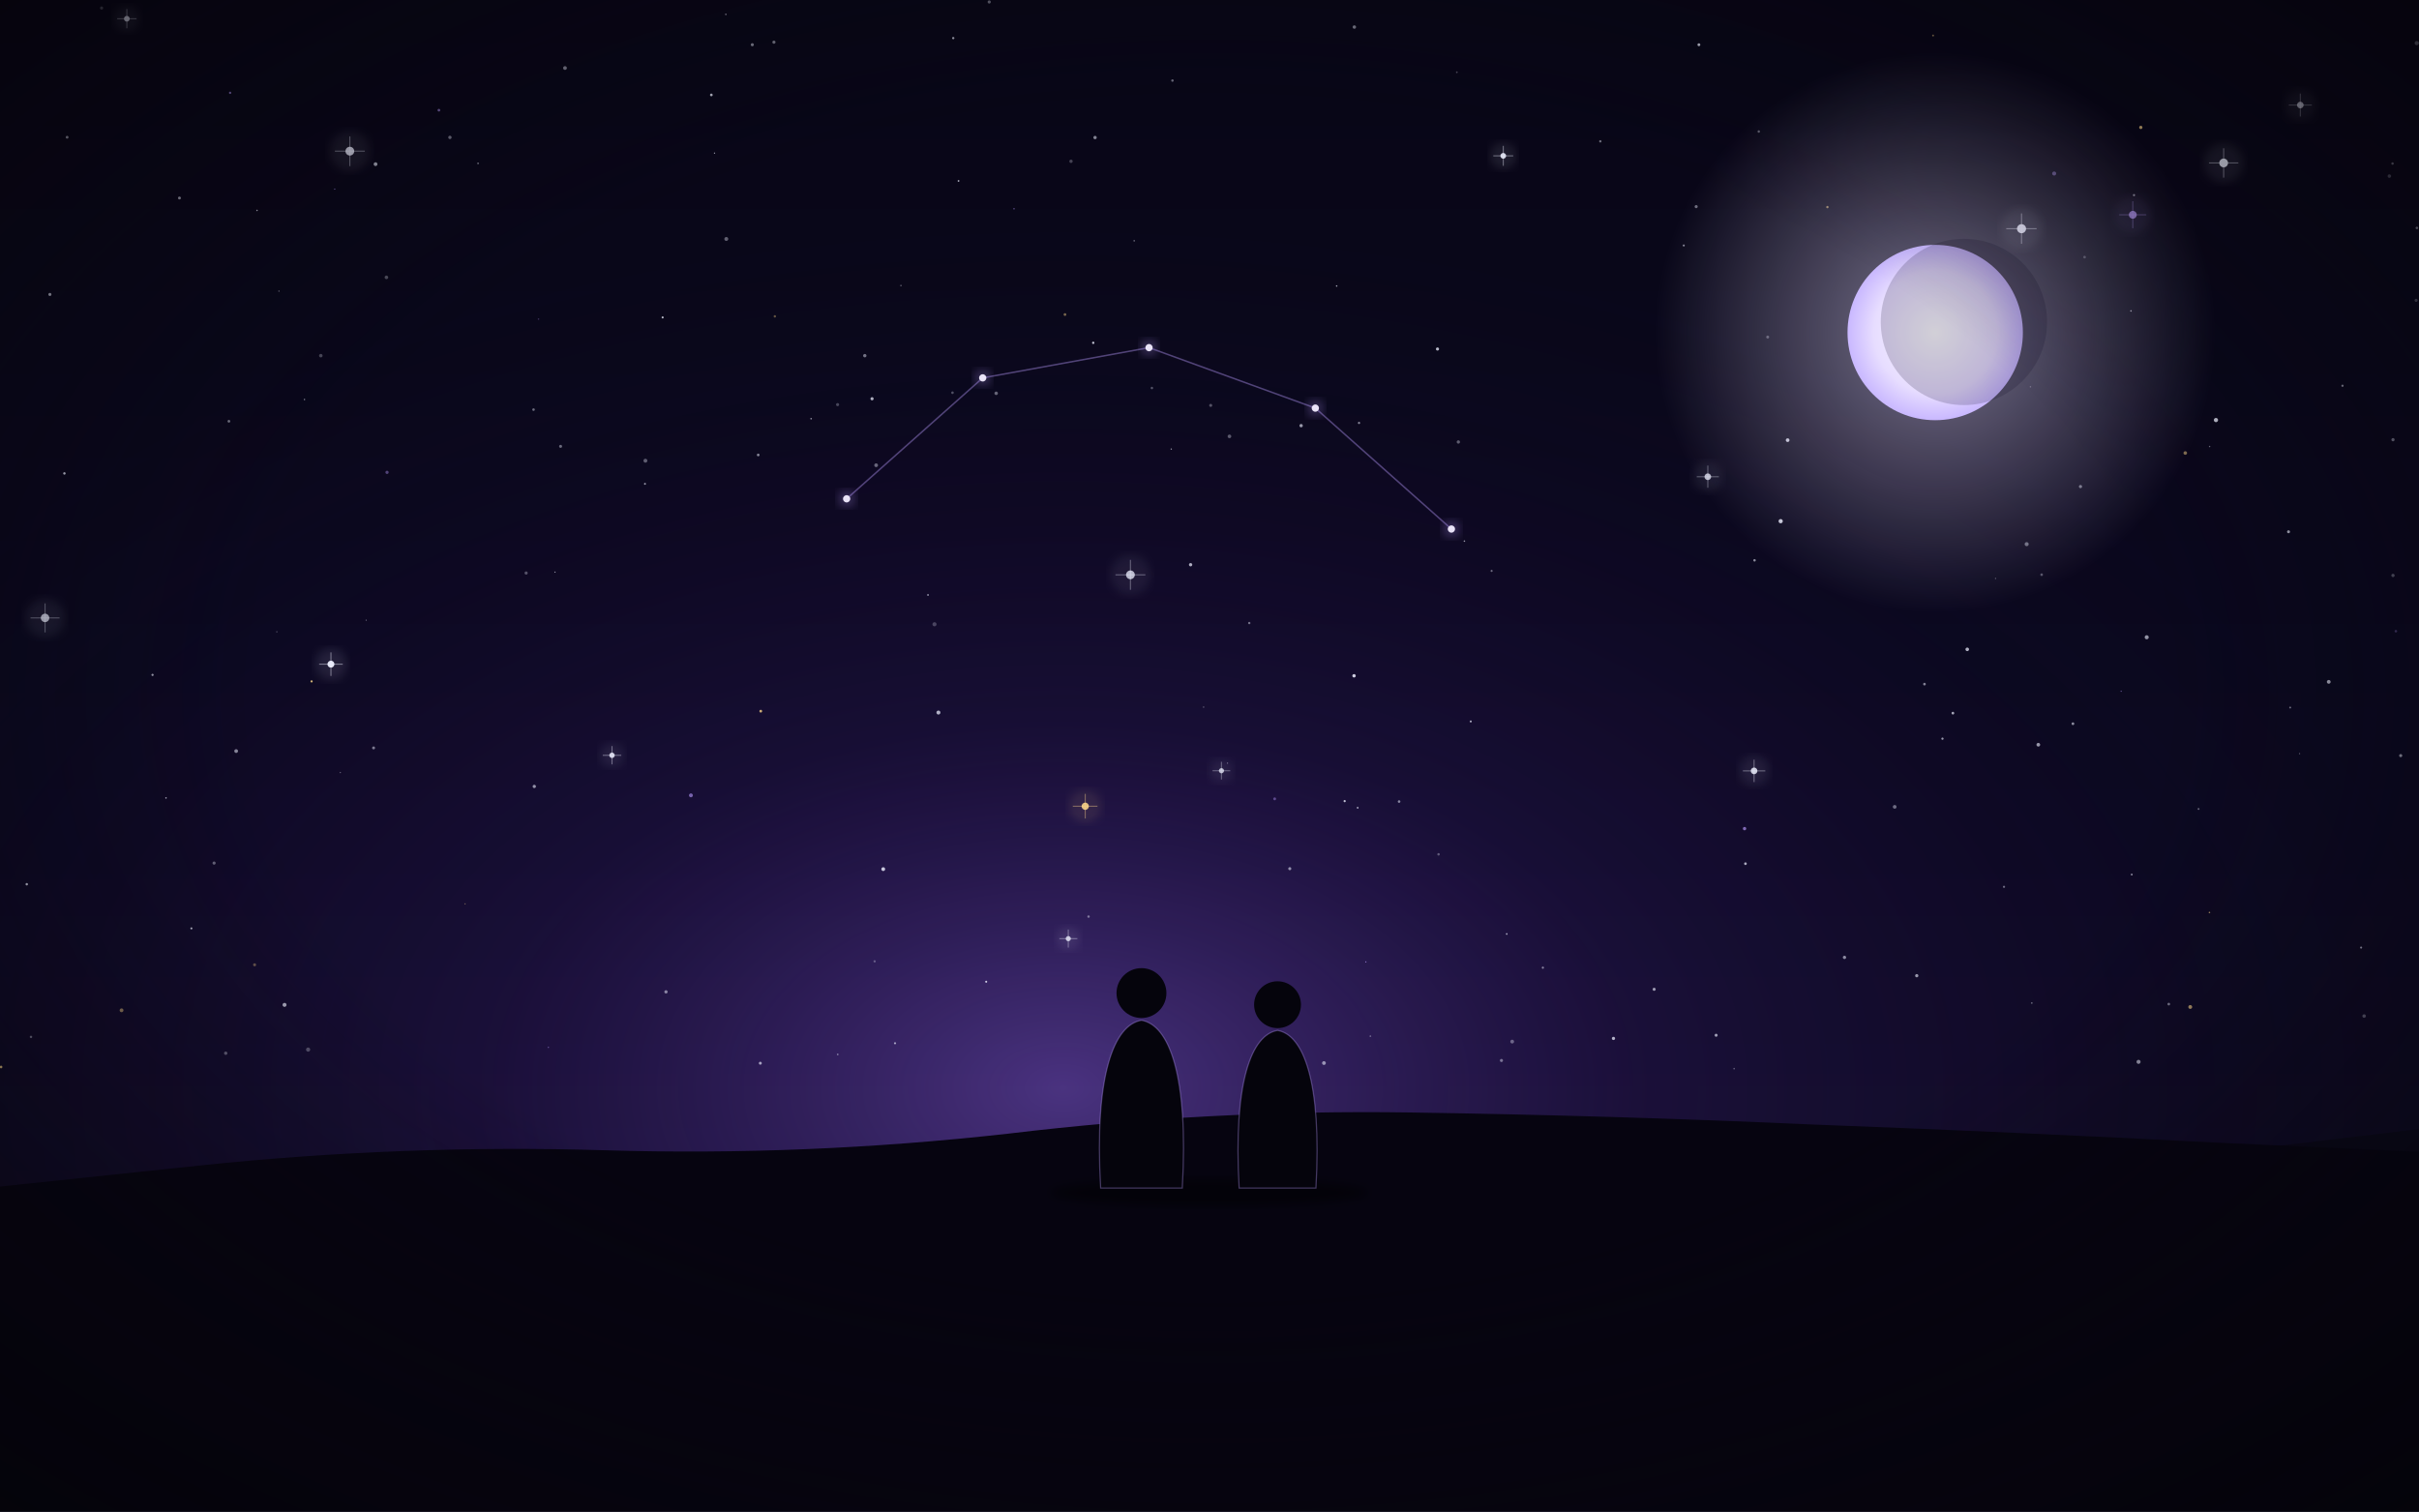
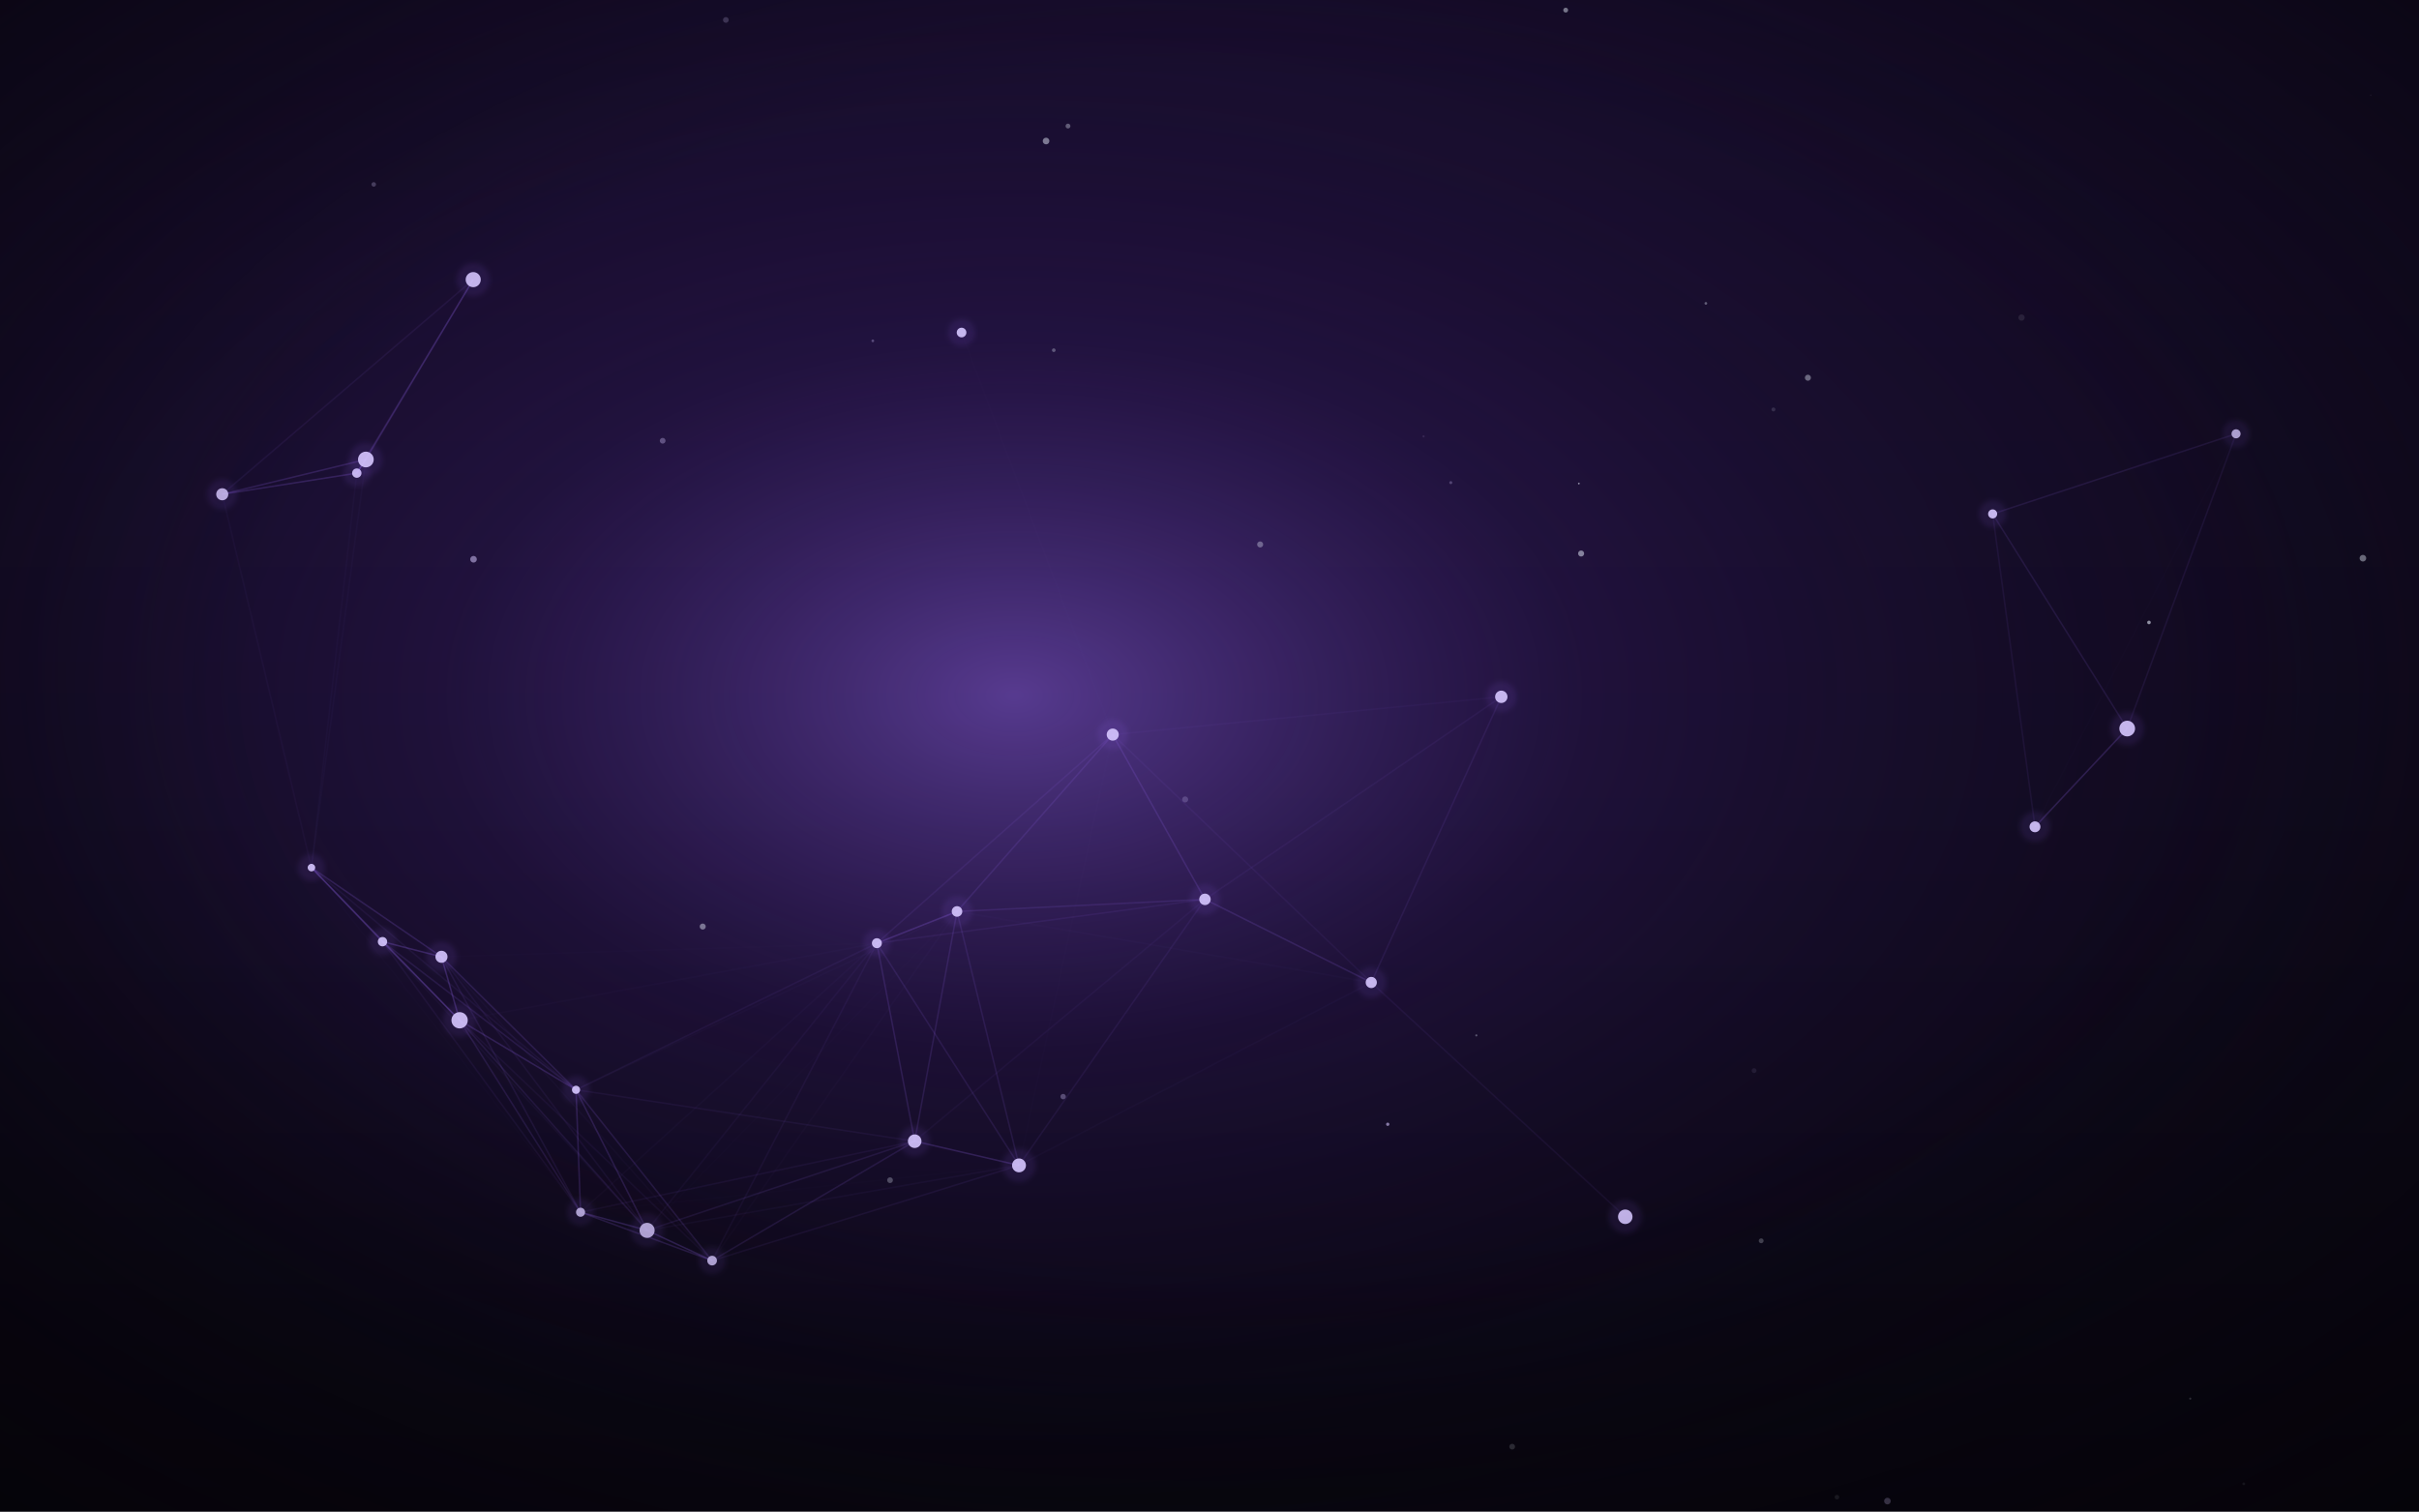
<svg xmlns="http://www.w3.org/2000/svg" viewBox="0 0 1600 1000" preserveAspectRatio="xMidYMid slice">
  <defs>
    <linearGradient id="sky" x1="0" y1="0" x2="0" y2="1">
-       <stop offset="0" stop-color="#080616" />
-       <stop offset="0.55" stop-color="#0b0820" />
-       <stop offset="1" stop-color="#120c28" />
+       <stop offset="0" stop-color="#160c2a" />
+       <stop offset="0.5" stop-color="#100a1e" />
+       <stop offset="1" stop-color="#07050e" />
    </linearGradient>
-     <radialGradient id="glow" cx="44%" cy="72%" r="60%">
-       <stop offset="0" stop-color="#9D6BFF" stop-opacity="0.42" />
-       <stop offset="0.4" stop-color="#5a2ea8" stop-opacity="0.16" />
+     <radialGradient id="glow" cx="42%" cy="46%" r="62%">
+       <stop offset="0" stop-color="#9D6BFF" stop-opacity="0.5" />
+       <stop offset="0.38" stop-color="#5a2ea8" stop-opacity="0.20" />
      <stop offset="1" stop-color="#0a0714" stop-opacity="0" />
    </radialGradient>
-     <radialGradient id="moon" cx="50%" cy="50%" r="50%">
-       <stop offset="0" stop-color="#fdfcff" />
-       <stop offset="0.7" stop-color="#e7ddff" />
-       <stop offset="1" stop-color="#c9b8ff" />
+     <radialGradient id="vig" cx="50%" cy="44%" r="78%">
+       <stop offset="0.5" stop-color="#07050e" stop-opacity="0" />
+       <stop offset="1" stop-color="#050308" stop-opacity="0.92" />
    </radialGradient>
-     <radialGradient id="moonglow" cx="50%" cy="50%" r="50%">
-       <stop offset="0" stop-color="#e8deff" stop-opacity="0.5" />
-       <stop offset="1" stop-color="#e8deff" stop-opacity="0" />
-     </radialGradient>
-     <radialGradient id="dawn" cx="50%" cy="100%" r="80%">
-       <stop offset="0" stop-color="#ffd49a" stop-opacity="0.55" />
-       <stop offset="0.32" stop-color="#c77dff" stop-opacity="0.3" />
-       <stop offset="0.7" stop-color="#5a2ea8" stop-opacity="0.12" />
-       <stop offset="1" stop-color="#0a0714" stop-opacity="0" />
-     </radialGradient>
-     <radialGradient id="vig" cx="50%" cy="46%" r="78%">
-       <stop offset="0.5" stop-color="#07050e" stop-opacity="0" />
-       <stop offset="1" stop-color="#040308" stop-opacity="0.92" />
-     </radialGradient>
-     <filter id="soft">
-       <feGaussianBlur stdDeviation="3" />
+     <filter id="haze" x="-20%" y="-20%" width="140%" height="140%">
+       <feTurbulence type="fractalNoise" baseFrequency="0.011 0.015" numOctaves="2" seed="12" stitchTiles="stitch" />
+       <feColorMatrix values="0 0 0 0 0.62  0 0 0 0 0.42  0 0 0 0 1.0  0 0 0 0.55 0" />
+       <feGaussianBlur stdDeviation="7" />
+       <feComponentTransfer>
+         <feFuncA type="linear" slope="0.55" />
+       </feComponentTransfer>
    </filter>
-     <filter id="soft9">
-       <feGaussianBlur stdDeviation="9" />
+     <filter id="blur1">
+       <feGaussianBlur stdDeviation="1.6" />
    </filter>
-     <filter id="haze" x="-20%" y="-20%" width="140%" height="140%">
-       <feTurbulence type="fractalNoise" baseFrequency="0.012 0.016" numOctaves="2" seed="12" stitchTiles="stitch" />
-       <feColorMatrix values="0 0 0 0 0.55  0 0 0 0 0.4  0 0 0 0 0.95  0 0 0 0.5 0" />
-       <feGaussianBlur stdDeviation="8" />
-       <feComponentTransfer>
-         <feFuncA type="linear" slope="0.4" />
-       </feComponentTransfer>
+     <filter id="blur6">
+       <feGaussianBlur stdDeviation="6" />
    </filter>
  </defs>
  <rect width="1600" height="1000" fill="url(#sky)" />
-   <rect width="1600" height="1000" fill="url(#haze)" opacity="0.4" />
+   <rect width="1600" height="1000" fill="url(#haze)" opacity="0.5" />
  <rect width="1600" height="1000" fill="url(#glow)" />
+   <g fill="none">
+     <line x1="428" y1="814" x2="292" y2="633" stroke="#9D6BFF" stroke-width="1" opacity="0.07" />
+     <line x1="428" y1="814" x2="381" y2="721" stroke="#9D6BFF" stroke-width="1" opacity="0.18" />
+     <line x1="428" y1="814" x2="674" y2="771" stroke="#9D6BFF" stroke-width="1" opacity="0.05" />
+     <line x1="428" y1="814" x2="471" y2="834" stroke="#9D6BFF" stroke-width="1" opacity="0.24" />
+     <line x1="428" y1="814" x2="633" y2="603" stroke="#9D6BFF" stroke-width="1" opacity="0.01" />
+     <line x1="428" y1="814" x2="580" y2="624" stroke="#9D6BFF" stroke-width="1" opacity="0.05" />
+     <line x1="428" y1="814" x2="384" y2="802" stroke="#9D6BFF" stroke-width="1" opacity="0.24" />
+     <line x1="428" y1="814" x2="605" y2="755" stroke="#9D6BFF" stroke-width="1" opacity="0.11" />
+     <line x1="428" y1="814" x2="304" y2="675" stroke="#9D6BFF" stroke-width="1" opacity="0.11" />
+     <line x1="428" y1="814" x2="253" y2="623" stroke="#9D6BFF" stroke-width="1" opacity="0.04" />
+     <line x1="292" y1="633" x2="381" y2="721" stroke="#9D6BFF" stroke-width="1" opacity="0.16" />
+     <line x1="292" y1="633" x2="471" y2="834" stroke="#9D6BFF" stroke-width="1" opacity="0.03" />
+     <line x1="292" y1="633" x2="206" y2="574" stroke="#9D6BFF" stroke-width="1" opacity="0.18" />
+     <line x1="292" y1="633" x2="580" y2="624" stroke="#9D6BFF" stroke-width="1" opacity="0.01" />
+     <line x1="292" y1="633" x2="384" y2="802" stroke="#9D6BFF" stroke-width="1" opacity="0.10" />
+     <line x1="292" y1="633" x2="304" y2="675" stroke="#9D6BFF" stroke-width="1" opacity="0.24" />
+     <line x1="292" y1="633" x2="253" y2="623" stroke="#9D6BFF" stroke-width="1" opacity="0.24" />
+     <line x1="236" y1="313" x2="242" y2="304" stroke="#9D6BFF" stroke-width="1" opacity="0.27" />
+     <line x1="236" y1="313" x2="147" y2="327" stroke="#9D6BFF" stroke-width="1" opacity="0.20" />
+     <line x1="236" y1="313" x2="206" y2="574" stroke="#9D6BFF" stroke-width="1" opacity="0.03" />
+     <line x1="236" y1="313" x2="313" y2="185" stroke="#9D6BFF" stroke-width="1" opacity="0.14" />
+     <line x1="1479" y1="287" x2="1346" y2="547" stroke="#9D6BFF" stroke-width="1" opacity="0.01" />
+     <line x1="1479" y1="287" x2="1407" y2="482" stroke="#9D6BFF" stroke-width="1" opacity="0.09" />
+     <line x1="1479" y1="287" x2="1318" y2="340" stroke="#9D6BFF" stroke-width="1" opacity="0.12" />
+     <line x1="993" y1="461" x2="736" y2="486" stroke="#9D6BFF" stroke-width="1" opacity="0.04" />
+     <line x1="993" y1="461" x2="797" y2="595" stroke="#9D6BFF" stroke-width="1" opacity="0.06" />
+     <line x1="993" y1="461" x2="907" y2="650" stroke="#9D6BFF" stroke-width="1" opacity="0.09" />
+     <line x1="736" y1="486" x2="674" y2="771" stroke="#9D6BFF" stroke-width="1" opacity="0.01" />
+     <line x1="736" y1="486" x2="636" y2="220" stroke="#9D6BFF" stroke-width="1" opacity="0.01" />
+     <line x1="736" y1="486" x2="633" y2="603" stroke="#9D6BFF" stroke-width="1" opacity="0.13" />
+     <line x1="736" y1="486" x2="580" y2="624" stroke="#9D6BFF" stroke-width="1" opacity="0.09" />
+     <line x1="736" y1="486" x2="797" y2="595" stroke="#9D6BFF" stroke-width="1" opacity="0.16" />
+     <line x1="736" y1="486" x2="907" y2="650" stroke="#9D6BFF" stroke-width="1" opacity="0.06" />
+     <line x1="736" y1="486" x2="605" y2="755" stroke="#9D6BFF" stroke-width="1" opacity="0.00" />
+     <line x1="381" y1="721" x2="674" y2="771" stroke="#9D6BFF" stroke-width="1" opacity="0.00" />
+     <line x1="381" y1="721" x2="471" y2="834" stroke="#9D6BFF" stroke-width="1" opacity="0.15" />
+     <line x1="381" y1="721" x2="206" y2="574" stroke="#9D6BFF" stroke-width="1" opacity="0.07" />
+     <line x1="381" y1="721" x2="633" y2="603" stroke="#9D6BFF" stroke-width="1" opacity="0.02" />
+     <line x1="381" y1="721" x2="580" y2="624" stroke="#9D6BFF" stroke-width="1" opacity="0.07" />
+     <line x1="381" y1="721" x2="384" y2="802" stroke="#9D6BFF" stroke-width="1" opacity="0.20" />
+     <line x1="381" y1="721" x2="605" y2="755" stroke="#9D6BFF" stroke-width="1" opacity="0.07" />
+     <line x1="381" y1="721" x2="304" y2="675" stroke="#9D6BFF" stroke-width="1" opacity="0.20" />
+     <line x1="381" y1="721" x2="253" y2="623" stroke="#9D6BFF" stroke-width="1" opacity="0.13" />
+     <line x1="242" y1="304" x2="147" y2="327" stroke="#9D6BFF" stroke-width="1" opacity="0.19" />
+     <line x1="242" y1="304" x2="206" y2="574" stroke="#9D6BFF" stroke-width="1" opacity="0.03" />
+     <line x1="242" y1="304" x2="313" y2="185" stroke="#9D6BFF" stroke-width="1" opacity="0.15" />
+     <line x1="147" y1="327" x2="206" y2="574" stroke="#9D6BFF" stroke-width="1" opacity="0.04" />
+     <line x1="147" y1="327" x2="313" y2="185" stroke="#9D6BFF" stroke-width="1" opacity="0.08" />
+     <line x1="674" y1="771" x2="471" y2="834" stroke="#9D6BFF" stroke-width="1" opacity="0.08" />
+     <line x1="674" y1="771" x2="633" y2="603" stroke="#9D6BFF" stroke-width="1" opacity="0.12" />
+     <line x1="674" y1="771" x2="580" y2="624" stroke="#9D6BFF" stroke-width="1" opacity="0.12" />
+     <line x1="674" y1="771" x2="797" y2="595" stroke="#9D6BFF" stroke-width="1" opacity="0.08" />
+     <line x1="674" y1="771" x2="384" y2="802" stroke="#9D6BFF" stroke-width="1" opacity="0.01" />
+     <line x1="674" y1="771" x2="907" y2="650" stroke="#9D6BFF" stroke-width="1" opacity="0.03" />
+     <line x1="674" y1="771" x2="605" y2="755" stroke="#9D6BFF" stroke-width="1" opacity="0.21" />
+     <line x1="471" y1="834" x2="633" y2="603" stroke="#9D6BFF" stroke-width="1" opacity="0.02" />
+     <line x1="471" y1="834" x2="580" y2="624" stroke="#9D6BFF" stroke-width="1" opacity="0.06" />
+     <line x1="471" y1="834" x2="384" y2="802" stroke="#9D6BFF" stroke-width="1" opacity="0.19" />
+     <line x1="471" y1="834" x2="605" y2="755" stroke="#9D6BFF" stroke-width="1" opacity="0.13" />
+     <line x1="471" y1="834" x2="304" y2="675" stroke="#9D6BFF" stroke-width="1" opacity="0.06" />
+     <line x1="206" y1="574" x2="384" y2="802" stroke="#9D6BFF" stroke-width="1" opacity="0.01" />
+     <line x1="206" y1="574" x2="304" y2="675" stroke="#9D6BFF" stroke-width="1" opacity="0.15" />
+     <line x1="206" y1="574" x2="253" y2="623" stroke="#9D6BFF" stroke-width="1" opacity="0.22" />
+     <line x1="633" y1="603" x2="580" y2="624" stroke="#9D6BFF" stroke-width="1" opacity="0.23" />
+     <line x1="633" y1="603" x2="797" y2="595" stroke="#9D6BFF" stroke-width="1" opacity="0.13" />
+     <line x1="633" y1="603" x2="907" y2="650" stroke="#9D6BFF" stroke-width="1" opacity="0.02" />
+     <line x1="633" y1="603" x2="605" y2="755" stroke="#9D6BFF" stroke-width="1" opacity="0.14" />
+     <line x1="580" y1="624" x2="797" y2="595" stroke="#9D6BFF" stroke-width="1" opacity="0.08" />
+     <line x1="580" y1="624" x2="384" y2="802" stroke="#9D6BFF" stroke-width="1" opacity="0.03" />
+     <line x1="580" y1="624" x2="605" y2="755" stroke="#9D6BFF" stroke-width="1" opacity="0.16" />
+     <line x1="580" y1="624" x2="304" y2="675" stroke="#9D6BFF" stroke-width="1" opacity="0.02" />
+     <line x1="797" y1="595" x2="907" y2="650" stroke="#9D6BFF" stroke-width="1" opacity="0.16" />
+     <line x1="797" y1="595" x2="605" y2="755" stroke="#9D6BFF" stroke-width="1" opacity="0.05" />
+     <line x1="1346" y1="547" x2="1407" y2="482" stroke="#9D6BFF" stroke-width="1" opacity="0.20" />
+     <line x1="1346" y1="547" x2="1318" y2="340" stroke="#9D6BFF" stroke-width="1" opacity="0.08" />
+     <line x1="1407" y1="482" x2="1318" y2="340" stroke="#9D6BFF" stroke-width="1" opacity="0.12" />
+     <line x1="384" y1="802" x2="605" y2="755" stroke="#9D6BFF" stroke-width="1" opacity="0.07" />
+     <line x1="384" y1="802" x2="304" y2="675" stroke="#9D6BFF" stroke-width="1" opacity="0.14" />
+     <line x1="384" y1="802" x2="253" y2="623" stroke="#9D6BFF" stroke-width="1" opacity="0.07" />
+     <line x1="907" y1="650" x2="1075" y2="805" stroke="#9D6BFF" stroke-width="1" opacity="0.07" />
+     <line x1="304" y1="675" x2="253" y2="623" stroke="#9D6BFF" stroke-width="1" opacity="0.21" />
+   </g>
+   <circle cx="428" cy="814" r="11" fill="#9D6BFF" opacity="0.10" filter="url(#blur1)" />
+   <circle cx="428" cy="814" r="5.0" fill="#D6C7FF" opacity="0.9" />
+   <circle cx="292" cy="633" r="10" fill="#9D6BFF" opacity="0.10" filter="url(#blur1)" />
+   <circle cx="292" cy="633" r="4.0" fill="#D6C7FF" opacity="0.9" />
+   <circle cx="236" cy="313" r="9" fill="#9D6BFF" opacity="0.10" filter="url(#blur1)" />
+   <circle cx="236" cy="313" r="3.1" fill="#D6C7FF" opacity="0.9" />
+   <circle cx="1479" cy="287" r="9" fill="#9D6BFF" opacity="0.10" filter="url(#blur1)" />
+   <circle cx="1479" cy="287" r="3.0" fill="#D6C7FF" opacity="0.9" />
+   <circle cx="993" cy="461" r="10" fill="#9D6BFF" opacity="0.10" filter="url(#blur1)" />
+   <circle cx="993" cy="461" r="4.1" fill="#D6C7FF" opacity="0.9" />
+   <circle cx="736" cy="486" r="10" fill="#9D6BFF" opacity="0.10" filter="url(#blur1)" />
+   <circle cx="736" cy="486" r="4.0" fill="#D6C7FF" opacity="0.9" />
+   <circle cx="381" cy="721" r="9" fill="#9D6BFF" opacity="0.10" filter="url(#blur1)" />
+   <circle cx="381" cy="721" r="2.7" fill="#D6C7FF" opacity="0.9" />
+   <circle cx="242" cy="304" r="11" fill="#9D6BFF" opacity="0.10" filter="url(#blur1)" />
+   <circle cx="242" cy="304" r="5.2" fill="#D6C7FF" opacity="0.9" />
+   <circle cx="147" cy="327" r="10" fill="#9D6BFF" opacity="0.10" filter="url(#blur1)" />
+   <circle cx="147" cy="327" r="4.0" fill="#D6C7FF" opacity="0.9" />
+   <circle cx="674" cy="771" r="11" fill="#9D6BFF" opacity="0.10" filter="url(#blur1)" />
+   <circle cx="674" cy="771" r="4.6" fill="#D6C7FF" opacity="0.9" />
+   <circle cx="636" cy="220" r="9" fill="#9D6BFF" opacity="0.10" filter="url(#blur1)" />
+   <circle cx="636" cy="220" r="3.2" fill="#D6C7FF" opacity="0.9" />
+   <circle cx="471" cy="834" r="9" fill="#9D6BFF" opacity="0.10" filter="url(#blur1)" />
+   <circle cx="471" cy="834" r="3.2" fill="#D6C7FF" opacity="0.9" />
+   <circle cx="206" cy="574" r="9" fill="#9D6BFF" opacity="0.10" filter="url(#blur1)" />
+   <circle cx="206" cy="574" r="2.5" fill="#D6C7FF" opacity="0.9" />
+   <circle cx="633" cy="603" r="10" fill="#9D6BFF" opacity="0.10" filter="url(#blur1)" />
+   <circle cx="633" cy="603" r="3.5" fill="#D6C7FF" opacity="0.9" />
+   <circle cx="580" cy="624" r="9" fill="#9D6BFF" opacity="0.10" filter="url(#blur1)" />
+   <circle cx="580" cy="624" r="3.3" fill="#D6C7FF" opacity="0.9" />
+   <circle cx="797" cy="595" r="10" fill="#9D6BFF" opacity="0.10" filter="url(#blur1)" />
+   <circle cx="797" cy="595" r="3.8" fill="#D6C7FF" opacity="0.9" />
+   <circle cx="1346" cy="547" r="10" fill="#9D6BFF" opacity="0.10" filter="url(#blur1)" />
+   <circle cx="1346" cy="547" r="3.6" fill="#D6C7FF" opacity="0.9" />
+   <circle cx="313" cy="185" r="11" fill="#9D6BFF" opacity="0.10" filter="url(#blur1)" />
+   <circle cx="313" cy="185" r="5.0" fill="#D6C7FF" opacity="0.9" />
+   <circle cx="1407" cy="482" r="11" fill="#9D6BFF" opacity="0.10" filter="url(#blur1)" />
+   <circle cx="1407" cy="482" r="5.2" fill="#D6C7FF" opacity="0.9" />
+   <circle cx="384" cy="802" r="9" fill="#9D6BFF" opacity="0.10" filter="url(#blur1)" />
+   <circle cx="384" cy="802" r="3.0" fill="#D6C7FF" opacity="0.9" />
+   <circle cx="907" cy="650" r="10" fill="#9D6BFF" opacity="0.10" filter="url(#blur1)" />
+   <circle cx="907" cy="650" r="3.7" fill="#D6C7FF" opacity="0.9" />
+   <circle cx="1318" cy="340" r="9" fill="#9D6BFF" opacity="0.10" filter="url(#blur1)" />
+   <circle cx="1318" cy="340" r="3.0" fill="#D6C7FF" opacity="0.9" />
+   <circle cx="605" cy="755" r="10" fill="#9D6BFF" opacity="0.10" filter="url(#blur1)" />
+   <circle cx="605" cy="755" r="4.5" fill="#D6C7FF" opacity="0.9" />
+   <circle cx="304" cy="675" r="11" fill="#9D6BFF" opacity="0.10" filter="url(#blur1)" />
+   <circle cx="304" cy="675" r="5.4" fill="#D6C7FF" opacity="0.9" />
+   <circle cx="253" cy="623" r="9" fill="#9D6BFF" opacity="0.10" filter="url(#blur1)" />
+   <circle cx="253" cy="623" r="3.1" fill="#D6C7FF" opacity="0.9" />
+   <circle cx="1075" cy="805" r="11" fill="#9D6BFF" opacity="0.10" filter="url(#blur1)" />
+   <circle cx="1075" cy="805" r="4.8" fill="#D6C7FF" opacity="0.9" />
  <g>
-     <circle cx="362.7" cy="692.9" r="0.49" fill="#B99BFF" opacity="0.40" />
-     <circle cx="1598.6" cy="150.8" r="0.85" fill="#eef0ff" opacity="0.55" />
-     <circle cx="307.6" cy="598.0" r="0.42" fill="#ffd98a" opacity="0.41" />
-     <circle cx="652.3" cy="649.5" r="0.66" fill="#eef0ff" opacity="0.84" />
-     <circle cx="100.9" cy="446.5" r="0.74" fill="#eef0ff" opacity="0.66" />
-     <circle cx="796.1" cy="467.8" r="0.54" fill="#eef0ff" opacity="0.29" />
-     <circle cx="1513.7" cy="351.8" r="0.98" fill="#eef0ff" opacity="0.69" />
-     <circle cx="1409.5" cy="205.7" r="0.53" fill="#eef0ff" opacity="0.71" />
-     <circle cx="156.2" cy="496.9" r="1.24" fill="#eef0ff" opacity="0.55" />
-     <circle cx="316.2" cy="108.1" r="0.47" fill="#eef0ff" opacity="0.79" />
-     <circle cx="811.9" cy="504.9" r="0.41" fill="#eef0ff" opacity="0.46" />
-     <circle cx="426.9" cy="304.8" r="1.29" fill="#eef0ff" opacity="0.36" />
-     <circle cx="634.0" cy="119.7" r="0.60" fill="#eef0ff" opacity="0.71" />
-     <circle cx="480.1" cy="9.5" r="0.57" fill="#eef0ff" opacity="0.51" />
-     <circle cx="370.8" cy="295.3" r="0.99" fill="#eef0ff" opacity="0.42" />
-     <circle cx="152.2" cy="61.4" r="0.76" fill="#B99BFF" opacity="0.73" />
-     <circle cx="807.9" cy="509.9" r="7.7" fill="#eef0ff" opacity="0.07" filter="url(#soft)" />
-     <circle cx="807.9" cy="509.9" r="1.7" fill="#eef0ff" opacity="0.74" />
-     <path d="M802.0 509.9 H813.7 M807.9 504.0 V515.7" stroke="#eef0ff" stroke-width="0.7" opacity="0.33" />
-     <circle cx="618.1" cy="413.0" r="1.36" fill="#eef0ff" opacity="0.25" />
-     <circle cx="1337.1" cy="151.3" r="13.3" fill="#eef0ff" opacity="0.09" filter="url(#soft)" />
-     <circle cx="1337.1" cy="151.3" r="3.0" fill="#eef0ff" opacity="0.93" />
-     <path d="M1327.0 151.3 H1347.1 M1337.1 141.2 V161.3" stroke="#eef0ff" stroke-width="0.7" opacity="0.42" />
-     <circle cx="1584.7" cy="417.6" r="0.84" fill="#B99BFF" opacity="0.30" />
-     <circle cx="968.6" cy="358.0" r="0.52" fill="#eef0ff" opacity="0.60" />
-     <circle cx="724.3" cy="91.0" r="1.12" fill="#eef0ff" opacity="0.53" />
-     <circle cx="630.0" cy="259.8" r="0.85" fill="#eef0ff" opacity="0.31" />
-     <circle cx="1160.2" cy="510.0" r="9.8" fill="#eef0ff" opacity="0.08" filter="url(#soft)" />
-     <circle cx="1160.2" cy="510.0" r="2.2" fill="#eef0ff" opacity="0.83" />
-     <path d="M1152.8 510.0 H1167.6 M1160.2 502.6 V517.4" stroke="#eef0ff" stroke-width="0.7" opacity="0.37" />
-     <circle cx="149.3" cy="696.8" r="1.11" fill="#eef0ff" opacity="0.37" />
-     <circle cx="367.1" cy="378.5" r="0.41" fill="#eef0ff" opacity="0.62" />
-     <circle cx="1454.2" cy="535.2" r="0.62" fill="#eef0ff" opacity="0.43" />
-     <circle cx="875.7" cy="703.3" r="1.25" fill="#eef0ff" opacity="0.56" />
-     <circle cx="1000.2" cy="689.1" r="1.25" fill="#eef0ff" opacity="0.37" />
-     <circle cx="592.0" cy="690.2" r="0.69" fill="#eef0ff" opacity="0.62" />
-     <circle cx="1348.2" cy="492.7" r="1.22" fill="#eef0ff" opacity="0.61" />
-     <circle cx="579.5" cy="307.8" r="1.24" fill="#eef0ff" opacity="0.41" />
-     <circle cx="109.8" cy="527.9" r="0.52" fill="#eef0ff" opacity="0.75" />
-     <circle cx="438.3" cy="210.0" r="0.68" fill="#eef0ff" opacity="0.78" />
-     <circle cx="658.9" cy="260.2" r="1.15" fill="#eef0ff" opacity="0.40" />
-     <circle cx="1301.2" cy="429.6" r="1.18" fill="#eef0ff" opacity="0.73" />
-     <circle cx="620.7" cy="471.4" r="1.32" fill="#eef0ff" opacity="0.72" />
-     <circle cx="218.9" cy="439.4" r="10.4" fill="#eef0ff" opacity="0.10" filter="url(#soft)" />
-     <circle cx="218.9" cy="439.4" r="2.3" fill="#eef0ff" opacity="0.96" />
-     <path d="M211.1 439.4 H226.7 M218.9 431.6 V447.2" stroke="#eef0ff" stroke-width="0.7" opacity="0.43" />
-     <circle cx="1448.7" cy="666.2" r="1.27" fill="#ffd98a" opacity="0.64" />
-     <circle cx="511.9" cy="27.9" r="1.05" fill="#eef0ff" opacity="0.47" />
-     <circle cx="1325.5" cy="586.7" r="0.72" fill="#eef0ff" opacity="0.43" />
-     <circle cx="572.0" cy="235.3" r="1.12" fill="#eef0ff" opacity="0.46" />
-     <circle cx="255.6" cy="183.5" r="1.18" fill="#eef0ff" opacity="0.31" />
-     <circle cx="356.2" cy="211.1" r="0.51" fill="#B99BFF" opacity="0.28" />
-     <circle cx="889.4" cy="530.0" r="0.73" fill="#eef0ff" opacity="0.78" />
-     <circle cx="1177.8" cy="344.8" r="1.40" fill="#eef0ff" opacity="0.81" />
-     <circle cx="212.2" cy="235.3" r="1.16" fill="#eef0ff" opacity="0.29" />
-     <circle cx="1419.9" cy="421.6" r="1.34" fill="#eef0ff" opacity="0.60" />
-     <circle cx="1434.5" cy="664.3" r="0.89" fill="#eef0ff" opacity="0.47" />
-     <circle cx="1350.4" cy="380.2" r="0.88" fill="#eef0ff" opacity="0.33" />
-     <circle cx="1340.5" cy="360.0" r="1.34" fill="#eef0ff" opacity="0.42" />
-     <circle cx="348.0" cy="379.1" r="1.05" fill="#eef0ff" opacity="0.32" />
-     <circle cx="630.5" cy="25.2" r="0.75" fill="#eef0ff" opacity="0.67" />
-     <circle cx="994.3" cy="103.1" r="8.7" fill="#eef0ff" opacity="0.09" filter="url(#soft)" />
-     <circle cx="994.3" cy="103.1" r="1.9" fill="#eef0ff" opacity="0.87" />
-     <path d="M987.7 103.1 H1000.9 M994.3 96.5 V109.7" stroke="#eef0ff" stroke-width="0.7" opacity="0.39" />
-     <circle cx="203.8" cy="694.4" r="1.37" fill="#eef0ff" opacity="0.31" />
-     <circle cx="1598.5" cy="28.5" r="1.39" fill="#eef0ff" opacity="0.46" />
-     <circle cx="1514.8" cy="468.1" r="0.64" fill="#eef0ff" opacity="0.47" />
-     <circle cx="554.0" cy="267.7" r="1.03" fill="#eef0ff" opacity="0.27" />
-     <circle cx="225.1" cy="511.1" r="0.43" fill="#eef0ff" opacity="0.39" />
-     <circle cx="576.8" cy="263.8" r="1.05" fill="#eef0ff" opacity="0.72" />
-     <circle cx="1253.2" cy="533.8" r="1.24" fill="#eef0ff" opacity="0.42" />
-     <circle cx="1376.1" cy="321.9" r="1.05" fill="#eef0ff" opacity="0.45" />
-     <circle cx="925.4" cy="530.3" r="0.86" fill="#eef0ff" opacity="0.53" />
-     <circle cx="613.8" cy="393.6" r="0.55" fill="#eef0ff" opacity="0.74" />
-     <circle cx="141.6" cy="571.0" r="1.04" fill="#eef0ff" opacity="0.40" />
-     <circle cx="1410.7" cy="142.1" r="11.9" fill="#B99BFF" opacity="0.08" filter="url(#soft)" />
-     <circle cx="1410.7" cy="142.1" r="2.6" fill="#B99BFF" opacity="0.76" />
-     <path d="M1401.7 142.1 H1419.6 M1410.7 133.1 V151.0" stroke="#B99BFF" stroke-width="0.7" opacity="0.34" />
-     <circle cx="502.9" cy="703.4" r="0.98" fill="#eef0ff" opacity="0.63" />
-     <circle cx="17.7" cy="585.0" r="0.81" fill="#eef0ff" opacity="0.80" />
-     <circle cx="0.7" cy="705.9" r="0.88" fill="#ffd98a" opacity="0.84" />
-     <circle cx="1147.0" cy="707.0" r="0.55" fill="#eef0ff" opacity="0.34" />
-     <circle cx="1135.1" cy="684.9" r="1.00" fill="#eef0ff" opacity="0.64" />
-     <circle cx="404.8" cy="499.7" r="8.0" fill="#eef0ff" opacity="0.08" filter="url(#soft)" />
-     <circle cx="404.8" cy="499.7" r="1.8" fill="#eef0ff" opacity="0.85" />
-     <path d="M398.7 499.7 H410.9 M404.8 493.6 V505.7" stroke="#eef0ff" stroke-width="0.7" opacity="0.38" />
-     <circle cx="1113.7" cy="162.4" r="0.66" fill="#eef0ff" opacity="0.56" />
-     <circle cx="964.6" cy="292.4" r="1.10" fill="#eef0ff" opacity="0.36" />
-     <circle cx="1291.7" cy="471.8" r="0.89" fill="#eef0ff" opacity="0.68" />
-     <circle cx="503.2" cy="470.5" r="0.91" fill="#ffd98a" opacity="0.78" />
-     <circle cx="1094.1" cy="654.5" r="1.02" fill="#eef0ff" opacity="0.62" />
-     <circle cx="750.2" cy="159.3" r="0.56" fill="#eef0ff" opacity="0.39" />
-     <circle cx="353.4" cy="520.3" r="1.09" fill="#eef0ff" opacity="0.59" />
-     <circle cx="426.6" cy="320.1" r="0.64" fill="#eef0ff" opacity="0.61" />
-     <circle cx="1343.9" cy="663.6" r="0.52" fill="#eef0ff" opacity="0.48" />
-     <circle cx="1371.1" cy="478.8" r="0.89" fill="#eef0ff" opacity="0.58" />
-     <circle cx="1414.5" cy="702.5" r="1.34" fill="#eef0ff" opacity="0.61" />
-     <circle cx="800.8" cy="268.2" r="1.01" fill="#eef0ff" opacity="0.32" />
-     <circle cx="1598.1" cy="198.7" r="1.03" fill="#eef0ff" opacity="0.29" />
-     <circle cx="536.5" cy="277.0" r="0.56" fill="#eef0ff" opacity="0.54" />
-     <circle cx="1272.9" cy="452.6" r="0.88" fill="#eef0ff" opacity="0.53" />
-     <circle cx="1220.0" cy="633.4" r="1.09" fill="#eef0ff" opacity="0.56" />
-     <circle cx="813.2" cy="288.7" r="1.20" fill="#eef0ff" opacity="0.35" />
-     <circle cx="188.2" cy="664.8" r="1.32" fill="#eef0ff" opacity="0.69" />
-     <circle cx="906.4" cy="685.5" r="0.58" fill="#eef0ff" opacity="0.35" />
-     <circle cx="1267.8" cy="645.5" r="1.08" fill="#eef0ff" opacity="0.61" />
-     <circle cx="440.5" cy="656.2" r="1.09" fill="#eef0ff" opacity="0.51" />
-     <circle cx="1121.9" cy="136.7" r="1.03" fill="#eef0ff" opacity="0.43" />
-     <circle cx="290.3" cy="72.9" r="0.89" fill="#B99BFF" opacity="0.59" />
-     <circle cx="1129.6" cy="315.4" r="9.7" fill="#eef0ff" opacity="0.07" filter="url(#soft)" />
-     <circle cx="1129.6" cy="315.4" r="2.2" fill="#eef0ff" opacity="0.74" />
-     <path d="M1122.3 315.4 H1136.9 M1129.6 308.0 V322.7" stroke="#eef0ff" stroke-width="0.7" opacity="0.33" />
-     <circle cx="826.3" cy="412.2" r="0.77" fill="#eef0ff" opacity="0.45" />
-     <circle cx="170.0" cy="139.2" r="0.50" fill="#eef0ff" opacity="0.76" />
-     <circle cx="44.4" cy="90.8" r="0.92" fill="#eef0ff" opacity="0.66" />
-     <circle cx="951.5" cy="565.2" r="0.82" fill="#eef0ff" opacity="0.33" />
-     <circle cx="118.7" cy="131.0" r="0.96" fill="#eef0ff" opacity="0.65" />
-     <circle cx="1470.8" cy="107.8" r="12.9" fill="#eef0ff" opacity="0.10" filter="url(#soft)" />
-     <circle cx="1470.8" cy="107.8" r="2.9" fill="#eef0ff" opacity="1.00" />
-     <path d="M1461.1 107.8 H1480.5 M1470.8 98.1 V117.5" stroke="#eef0ff" stroke-width="0.7" opacity="0.45" />
-     <circle cx="584.2" cy="575.0" r="1.26" fill="#eef0ff" opacity="0.81" />
-     <circle cx="480.4" cy="158.1" r="1.30" fill="#eef0ff" opacity="0.38" />
-     <circle cx="1358.7" cy="114.8" r="1.33" fill="#B99BFF" opacity="0.48" />
-     <circle cx="704.4" cy="208.1" r="0.90" fill="#ffd98a" opacity="0.45" />
-     <circle cx="1169.2" cy="223.0" r="0.98" fill="#eef0ff" opacity="0.31" />
-     <circle cx="895.6" cy="447.1" r="1.13" fill="#eef0ff" opacity="0.85" />
-     <circle cx="1123.7" cy="29.6" r="0.95" fill="#eef0ff" opacity="0.81" />
-     <circle cx="83.9" cy="12.4" r="8.5" fill="#eef0ff" opacity="0.09" filter="url(#soft)" />
-     <circle cx="83.9" cy="12.4" r="1.9" fill="#eef0ff" opacity="0.95" />
-     <path d="M77.5 12.4 H90.3 M83.9 6.0 V18.7" stroke="#eef0ff" stroke-width="0.7" opacity="0.43" />
-     <circle cx="578.5" cy="636.0" r="0.76" fill="#eef0ff" opacity="0.30" />
-     <circle cx="1561.7" cy="626.9" r="0.68" fill="#eef0ff" opacity="0.63" />
-     <circle cx="670.7" cy="138.1" r="0.55" fill="#B99BFF" opacity="0.41" />
-     <circle cx="1563.7" cy="672.2" r="1.16" fill="#eef0ff" opacity="0.35" />
-     <circle cx="993.1" cy="701.6" r="1.03" fill="#eef0ff" opacity="0.43" />
-     <circle cx="33.0" cy="194.8" r="1.02" fill="#eef0ff" opacity="0.73" />
-     <circle cx="472.6" cy="101.3" r="0.43" fill="#eef0ff" opacity="0.67" />
-     <circle cx="1153.9" cy="548.2" r="1.12" fill="#B99BFF" opacity="0.65" />
-     <circle cx="554.1" cy="697.6" r="0.54" fill="#eef0ff" opacity="0.52" />
-     <circle cx="1587.9" cy="499.9" r="1.03" fill="#eef0ff" opacity="0.58" />
-     <circle cx="1319.9" cy="382.7" r="0.40" fill="#eef0ff" opacity="0.42" />
-     <circle cx="1416.0" cy="84.3" r="1.09" fill="#ffd98a" opacity="0.84" />
-     <circle cx="1540.3" cy="451.1" r="1.25" fill="#eef0ff" opacity="0.67" />
-     <circle cx="206.1" cy="450.8" r="0.73" fill="#ffd98a" opacity="0.80" />
-     <circle cx="352.9" cy="271.0" r="0.85" fill="#eef0ff" opacity="0.43" />
-     <circle cx="1154.5" cy="571.4" r="0.89" fill="#eef0ff" opacity="0.70" />
-     <circle cx="151.4" cy="278.7" r="0.90" fill="#eef0ff" opacity="0.48" />
-     <circle cx="1067.2" cy="687.0" r="1.07" fill="#eef0ff" opacity="0.73" />
-     <circle cx="898.9" cy="279.8" r="0.74" fill="#eef0ff" opacity="0.55" />
-     <circle cx="1378.8" cy="170.1" r="0.88" fill="#eef0ff" opacity="0.29" />
-     <circle cx="996.6" cy="617.9" r="0.57" fill="#eef0ff" opacity="0.69" />
-     <circle cx="1208.7" cy="137.0" r="0.78" fill="#ffd98a" opacity="0.56" />
-     <circle cx="903.4" cy="636.4" r="0.43" fill="#B99BFF" opacity="0.66" />
-     <circle cx="126.6" cy="614.2" r="0.67" fill="#eef0ff" opacity="0.77" />
-     <circle cx="183.1" cy="418.0" r="0.45" fill="#eef0ff" opacity="0.32" />
-     <circle cx="457.0" cy="526.2" r="1.29" fill="#B99BFF" opacity="0.59" />
-     <circle cx="1403.0" cy="457.3" r="0.42" fill="#B99BFF" opacity="0.51" />
-     <circle cx="1582.8" cy="290.9" r="1.07" fill="#eef0ff" opacity="0.45" />
-     <circle cx="1461.5" cy="295.4" r="0.48" fill="#eef0ff" opacity="0.45" />
-     <circle cx="1182.4" cy="291.2" r="1.22" fill="#eef0ff" opacity="0.78" />
-     <circle cx="654.3" cy="1.3" r="1.05" fill="#eef0ff" opacity="0.39" />
-     <circle cx="168.4" cy="638.3" r="1.00" fill="#ffd98a" opacity="0.36" />
-     <circle cx="706.6" cy="621.0" r="7.8" fill="#eef0ff" opacity="0.08" filter="url(#soft)" />
-     <circle cx="706.6" cy="621.0" r="1.7" fill="#eef0ff" opacity="0.78" />
-     <path d="M700.7 621.0 H712.6 M706.6 615.0 V626.9" stroke="#eef0ff" stroke-width="0.7" opacity="0.35" />
-     <circle cx="80.4" cy="668.4" r="1.26" fill="#ffd98a" opacity="0.53" />
-     <circle cx="373.7" cy="45.0" r="1.25" fill="#eef0ff" opacity="0.51" />
-     <circle cx="884.1" cy="189.2" r="0.51" fill="#eef0ff" opacity="0.67" />
-     <circle cx="501.5" cy="301.0" r="0.89" fill="#eef0ff" opacity="0.54" />
-     <circle cx="775.5" cy="53.3" r="0.82" fill="#eef0ff" opacity="0.42" />
-     <circle cx="717.8" cy="533.4" r="10.8" fill="#ffd98a" opacity="0.09" filter="url(#soft)" />
-     <circle cx="717.8" cy="533.4" r="2.4" fill="#ffd98a" opacity="0.87" />
-     <path d="M709.6 533.4 H725.9 M717.8 525.2 V541.5" stroke="#ffd98a" stroke-width="0.7" opacity="0.39" />
-     <circle cx="1278.6" cy="23.5" r="0.62" fill="#ffd98a" opacity="0.55" />
-     <circle cx="470.5" cy="62.8" r="0.89" fill="#eef0ff" opacity="0.77" />
-     <circle cx="720.0" cy="606.4" r="0.80" fill="#eef0ff" opacity="0.43" />
-     <circle cx="1163.3" cy="87.0" r="0.81" fill="#eef0ff" opacity="0.38" />
-     <circle cx="231.4" cy="100.0" r="13.1" fill="#eef0ff" opacity="0.08" filter="url(#soft)" />
-     <circle cx="231.4" cy="100.0" r="2.9" fill="#eef0ff" opacity="0.84" />
-     <path d="M221.5 100.0 H241.3 M231.4 90.2 V109.9" stroke="#eef0ff" stroke-width="0.7" opacity="0.38" />
-     <circle cx="1411.5" cy="129.1" r="0.71" fill="#eef0ff" opacity="0.62" />
-     <circle cx="1445.4" cy="299.7" r="1.18" fill="#ffd98a" opacity="0.52" />
-     <circle cx="1343.0" cy="255.9" r="0.49" fill="#eef0ff" opacity="0.29" />
-     <circle cx="1020.5" cy="640.2" r="0.73" fill="#eef0ff" opacity="0.50" />
-     <circle cx="67.2" cy="5.3" r="1.04" fill="#eef0ff" opacity="0.33" />
-     <circle cx="1058.5" cy="93.5" r="0.79" fill="#eef0ff" opacity="0.44" />
-     <circle cx="512.5" cy="209.3" r="0.79" fill="#ffd98a" opacity="0.36" />
-     <circle cx="497.6" cy="29.6" r="1.02" fill="#eef0ff" opacity="0.52" />
-     <circle cx="1582.5" cy="108.2" r="0.81" fill="#eef0ff" opacity="0.43" />
-     <circle cx="1160.5" cy="370.7" r="0.82" fill="#eef0ff" opacity="0.56" />
-     <circle cx="1580.4" cy="116.5" r="1.16" fill="#eef0ff" opacity="0.30" />
-     <circle cx="184.5" cy="192.6" r="0.44" fill="#eef0ff" opacity="0.50" />
-     <circle cx="247.1" cy="494.8" r="0.97" fill="#eef0ff" opacity="0.49" />
-     <circle cx="42.6" cy="313.2" r="0.81" fill="#eef0ff" opacity="0.82" />
-     <circle cx="595.9" cy="188.9" r="0.44" fill="#eef0ff" opacity="0.53" />
-     <circle cx="1582.8" cy="380.7" r="1.09" fill="#eef0ff" opacity="0.33" />
-     <circle cx="1521.0" cy="498.6" r="0.42" fill="#eef0ff" opacity="0.44" />
-     <circle cx="747.7" cy="380.3" r="13.1" fill="#eef0ff" opacity="0.07" filter="url(#soft)" />
-     <circle cx="747.7" cy="380.3" r="2.9" fill="#eef0ff" opacity="0.75" />
-     <path d="M737.8 380.3 H757.6 M747.7 370.4 V390.2" stroke="#eef0ff" stroke-width="0.7" opacity="0.34" />
-     <circle cx="297.6" cy="90.9" r="1.11" fill="#eef0ff" opacity="0.46" />
-     <circle cx="201.4" cy="264.3" r="0.47" fill="#eef0ff" opacity="0.60" />
-     <circle cx="787.5" cy="373.6" r="1.10" fill="#eef0ff" opacity="0.71" />
-     <circle cx="1465.7" cy="277.9" r="1.40" fill="#eef0ff" opacity="0.83" />
-     <circle cx="950.8" cy="230.9" r="1.04" fill="#eef0ff" opacity="0.76" />
-     <circle cx="898.0" cy="534.4" r="0.61" fill="#eef0ff" opacity="0.66" />
-     <circle cx="221.4" cy="125.1" r="0.41" fill="#B99BFF" opacity="0.67" />
-     <circle cx="1461.4" cy="603.7" r="0.53" fill="#ffd98a" opacity="0.59" />
-     <circle cx="20.5" cy="686.0" r="0.81" fill="#eef0ff" opacity="0.44" />
-     <circle cx="774.7" cy="297.1" r="0.47" fill="#eef0ff" opacity="0.58" />
-     <circle cx="761.9" cy="256.7" r="0.81" fill="#eef0ff" opacity="0.33" />
-     <circle cx="1410.0" cy="578.6" r="0.63" fill="#eef0ff" opacity="0.56" />
-     <circle cx="843.1" cy="528.5" r="0.94" fill="#B99BFF" opacity="0.42" />
-     <circle cx="963.6" cy="47.8" r="0.60" fill="#eef0ff" opacity="0.28" />
-     <circle cx="853.1" cy="574.7" r="1.01" fill="#eef0ff" opacity="0.56" />
-     <circle cx="1549.4" cy="255.2" r="0.75" fill="#eef0ff" opacity="0.57" />
-     <circle cx="1521.5" cy="69.5" r="10.1" fill="#eef0ff" opacity="0.07" filter="url(#soft)" />
-     <circle cx="1521.5" cy="69.5" r="2.2" fill="#eef0ff" opacity="0.72" />
-     <path d="M1513.9 69.5 H1529.1 M1521.5 61.9 V77.1" stroke="#eef0ff" stroke-width="0.7" opacity="0.32" />
-     <circle cx="1284.8" cy="488.7" r="0.75" fill="#eef0ff" opacity="0.62" />
-     <circle cx="256.0" cy="312.5" r="1.07" fill="#B99BFF" opacity="0.40" />
-     <circle cx="860.6" cy="281.6" r="1.11" fill="#eef0ff" opacity="0.62" />
-     <circle cx="242.2" cy="410.3" r="0.40" fill="#eef0ff" opacity="0.44" />
-     <circle cx="29.8" cy="408.8" r="12.7" fill="#eef0ff" opacity="0.08" filter="url(#soft)" />
-     <circle cx="29.8" cy="408.8" r="2.8" fill="#eef0ff" opacity="0.78" />
-     <path d="M20.2 408.8 H39.4 M29.8 399.2 V418.4" stroke="#eef0ff" stroke-width="0.7" opacity="0.35" />
-     <circle cx="708.4" cy="106.7" r="1.11" fill="#eef0ff" opacity="0.26" />
-     <circle cx="248.4" cy="108.6" r="1.25" fill="#eef0ff" opacity="0.69" />
-     <circle cx="895.8" cy="17.9" r="1.14" fill="#eef0ff" opacity="0.48" />
-     <circle cx="723.1" cy="226.8" r="0.77" fill="#eef0ff" opacity="0.80" />
-     <circle cx="972.8" cy="477.3" r="0.66" fill="#eef0ff" opacity="0.70" />
-     <circle cx="986.6" cy="377.7" r="0.69" fill="#eef0ff" opacity="0.42" />
-   </g>
-   <circle cx="1280" cy="220" r="186" fill="url(#moonglow)" />
-   <circle cx="1280" cy="220" r="58" fill="url(#moon)" />
-   <circle cx="1299" cy="213" r="55" fill="#0b0820" opacity="0.18" />
-   <g fill="none" stroke="#B99BFF" stroke-width="1" opacity="0.4">
-     <line x1="560" y1="330" x2="650" y2="250" />
-     <line x1="650" y1="250" x2="760" y2="230" />
-     <line x1="760" y1="230" x2="870" y2="270" />
-     <line x1="870" y1="270" x2="960" y2="350" />
-   </g>
-   <g>
-     <circle cx="560" cy="330" r="2.4" fill="#fff" opacity="0.95" />
-     <circle cx="560" cy="330" r="6" fill="#B99BFF" opacity="0.22" filter="url(#soft)" />
-     <circle cx="650" cy="250" r="2.4" fill="#fff" opacity="0.95" />
-     <circle cx="650" cy="250" r="6" fill="#B99BFF" opacity="0.22" filter="url(#soft)" />
-     <circle cx="760" cy="230" r="2.4" fill="#fff" opacity="0.95" />
-     <circle cx="760" cy="230" r="6" fill="#B99BFF" opacity="0.22" filter="url(#soft)" />
-     <circle cx="870" cy="270" r="2.4" fill="#fff" opacity="0.95" />
-     <circle cx="870" cy="270" r="6" fill="#B99BFF" opacity="0.22" filter="url(#soft)" />
-     <circle cx="960" cy="350" r="2.4" fill="#fff" opacity="0.95" />
-     <circle cx="960" cy="350" r="6" fill="#B99BFF" opacity="0.22" filter="url(#soft)" />
-   </g>
-   <path d="M0 1000 L0 812 Q 0 812 160 807 Q 320 802 480 775 Q 640 747 800 770 Q 960 794 1120 790 Q 1280 785 1440 766 L1600 747 L1600 1000 Z" fill="#0a0818" opacity="1.0" />
-   <path d="M0 1000 L0 785 Q 0 785 133 771 Q 267 757 400 761 Q 533 765 667 750 Q 800 734 933 736 Q 1067 738 1200 744 Q 1333 749 1467 756 L1600 762 L1600 1000 Z" fill="#060410" opacity="1.0" />
-   <g>
-     <ellipse cx="800" cy="789" rx="105" ry="9" fill="#000" opacity="0.45" filter="url(#soft)" />
-     <path d="M728.0 786.0 C 723.7 711.0 736.9 678.0 755.0 675.0 C 773.1 678.0 786.3 711.0 782.0 786.0 Z" fill="#05040c" />
-     <circle cx="755.0" cy="657.0" r="16.5" fill="#05040c" />
-     <path d="M728.0 786.0 C 723.7 711.0 736.9 678.0 755.0 675.0 C 773.1 678.0 786.3 711.0 782.0 786.0 Z" fill="none" stroke="#B99BFF" stroke-width="0.8" opacity="0.35" />
-     <path d="M819.6 786.0 C 815.6 715.5 827.9 684.5 845.0 681.7 C 862.1 684.5 874.4 715.5 870.4 786.0 Z" fill="#05040c" />
-     <circle cx="845.0" cy="664.7" r="15.5" fill="#05040c" />
-     <path d="M819.6 786.0 C 815.6 715.5 827.9 684.5 845.0 681.7 C 862.1 684.5 874.4 715.5 870.4 786.0 Z" fill="none" stroke="#B99BFF" stroke-width="0.8" opacity="0.35" />
+     <circle cx="480.1" cy="13.2" r="1.9" fill="#D6C7FF" opacity="0.26" />
+     <circle cx="697.0" cy="231.7" r="1.2" fill="#eaf1ff" opacity="0.31" />
+     <circle cx="941.6" cy="288.7" r="0.7" fill="#D6C7FF" opacity="0.12" />
+     <circle cx="833.5" cy="360.2" r="2.0" fill="#eaf1ff" opacity="0.34" />
+     <circle cx="1568.1" cy="63.0" r="0.5" fill="#D6C7FF" opacity="0.15" />
+     <circle cx="917.9" cy="743.8" r="1.1" fill="#D6C7FF" opacity="0.58" />
+     <circle cx="1337.1" cy="210.1" r="2.1" fill="#eaf1ff" opacity="0.10" />
+     <circle cx="1215.0" cy="990.5" r="1.5" fill="#eaf1ff" opacity="0.17" />
+     <circle cx="706.4" cy="83.4" r="1.6" fill="#eaf1ff" opacity="0.34" />
+     <circle cx="247.2" cy="122.0" r="1.5" fill="#D6C7FF" opacity="0.32" />
+     <circle cx="703.2" cy="725.5" r="1.8" fill="#D6C7FF" opacity="0.33" />
+     <circle cx="577.3" cy="225.5" r="0.9" fill="#D6C7FF" opacity="0.31" />
+     <circle cx="1160.2" cy="708.3" r="1.6" fill="#D6C7FF" opacity="0.09" />
+     <circle cx="691.9" cy="93.3" r="2.2" fill="#eaf1ff" opacity="0.47" />
+     <circle cx="1128.3" cy="200.7" r="0.9" fill="#eaf1ff" opacity="0.35" />
+     <circle cx="1035.6" cy="6.7" r="1.6" fill="#eaf1ff" opacity="0.55" />
+     <circle cx="1484.1" cy="981.7" r="0.9" fill="#eaf1ff" opacity="0.23" />
+     <circle cx="1562.9" cy="369.3" r="2.2" fill="#eaf1ff" opacity="0.52" />
+     <circle cx="1000.2" cy="957.1" r="1.9" fill="#eaf1ff" opacity="0.23" />
+     <circle cx="313.2" cy="370.0" r="2.2" fill="#D6C7FF" opacity="0.52" />
+     <circle cx="464.8" cy="613.0" r="2.0" fill="#eaf1ff" opacity="0.44" />
+     <circle cx="1164.9" cy="820.9" r="1.6" fill="#eaf1ff" opacity="0.27" />
+     <circle cx="783.9" cy="528.9" r="2.0" fill="#D6C7FF" opacity="0.22" />
+     <circle cx="1173.0" cy="270.9" r="1.3" fill="#eaf1ff" opacity="0.14" />
+     <circle cx="438.3" cy="291.6" r="1.9" fill="#D6C7FF" opacity="0.34" />
+     <circle cx="1421.4" cy="411.8" r="1.2" fill="#eaf1ff" opacity="0.58" />
+     <circle cx="1195.8" cy="249.9" r="2.0" fill="#eaf1ff" opacity="0.39" />
+     <circle cx="588.7" cy="780.8" r="1.9" fill="#eaf1ff" opacity="0.28" />
+     <circle cx="1248.4" cy="993.1" r="2.2" fill="#D6C7FF" opacity="0.49" />
+     <circle cx="976.5" cy="685.0" r="0.7" fill="#eaf1ff" opacity="0.32" />
+     <circle cx="1448.7" cy="925.3" r="0.7" fill="#eaf1ff" opacity="0.40" />
+     <circle cx="1044.3" cy="319.9" r="0.6" fill="#eaf1ff" opacity="0.56" />
+     <circle cx="1045.8" cy="366.2" r="2.0" fill="#eaf1ff" opacity="0.50" />
+     <circle cx="959.6" cy="319.3" r="1.0" fill="#D6C7FF" opacity="0.27" />
  </g>
  <rect width="1600" height="1000" fill="url(#vig)" />
</svg>
